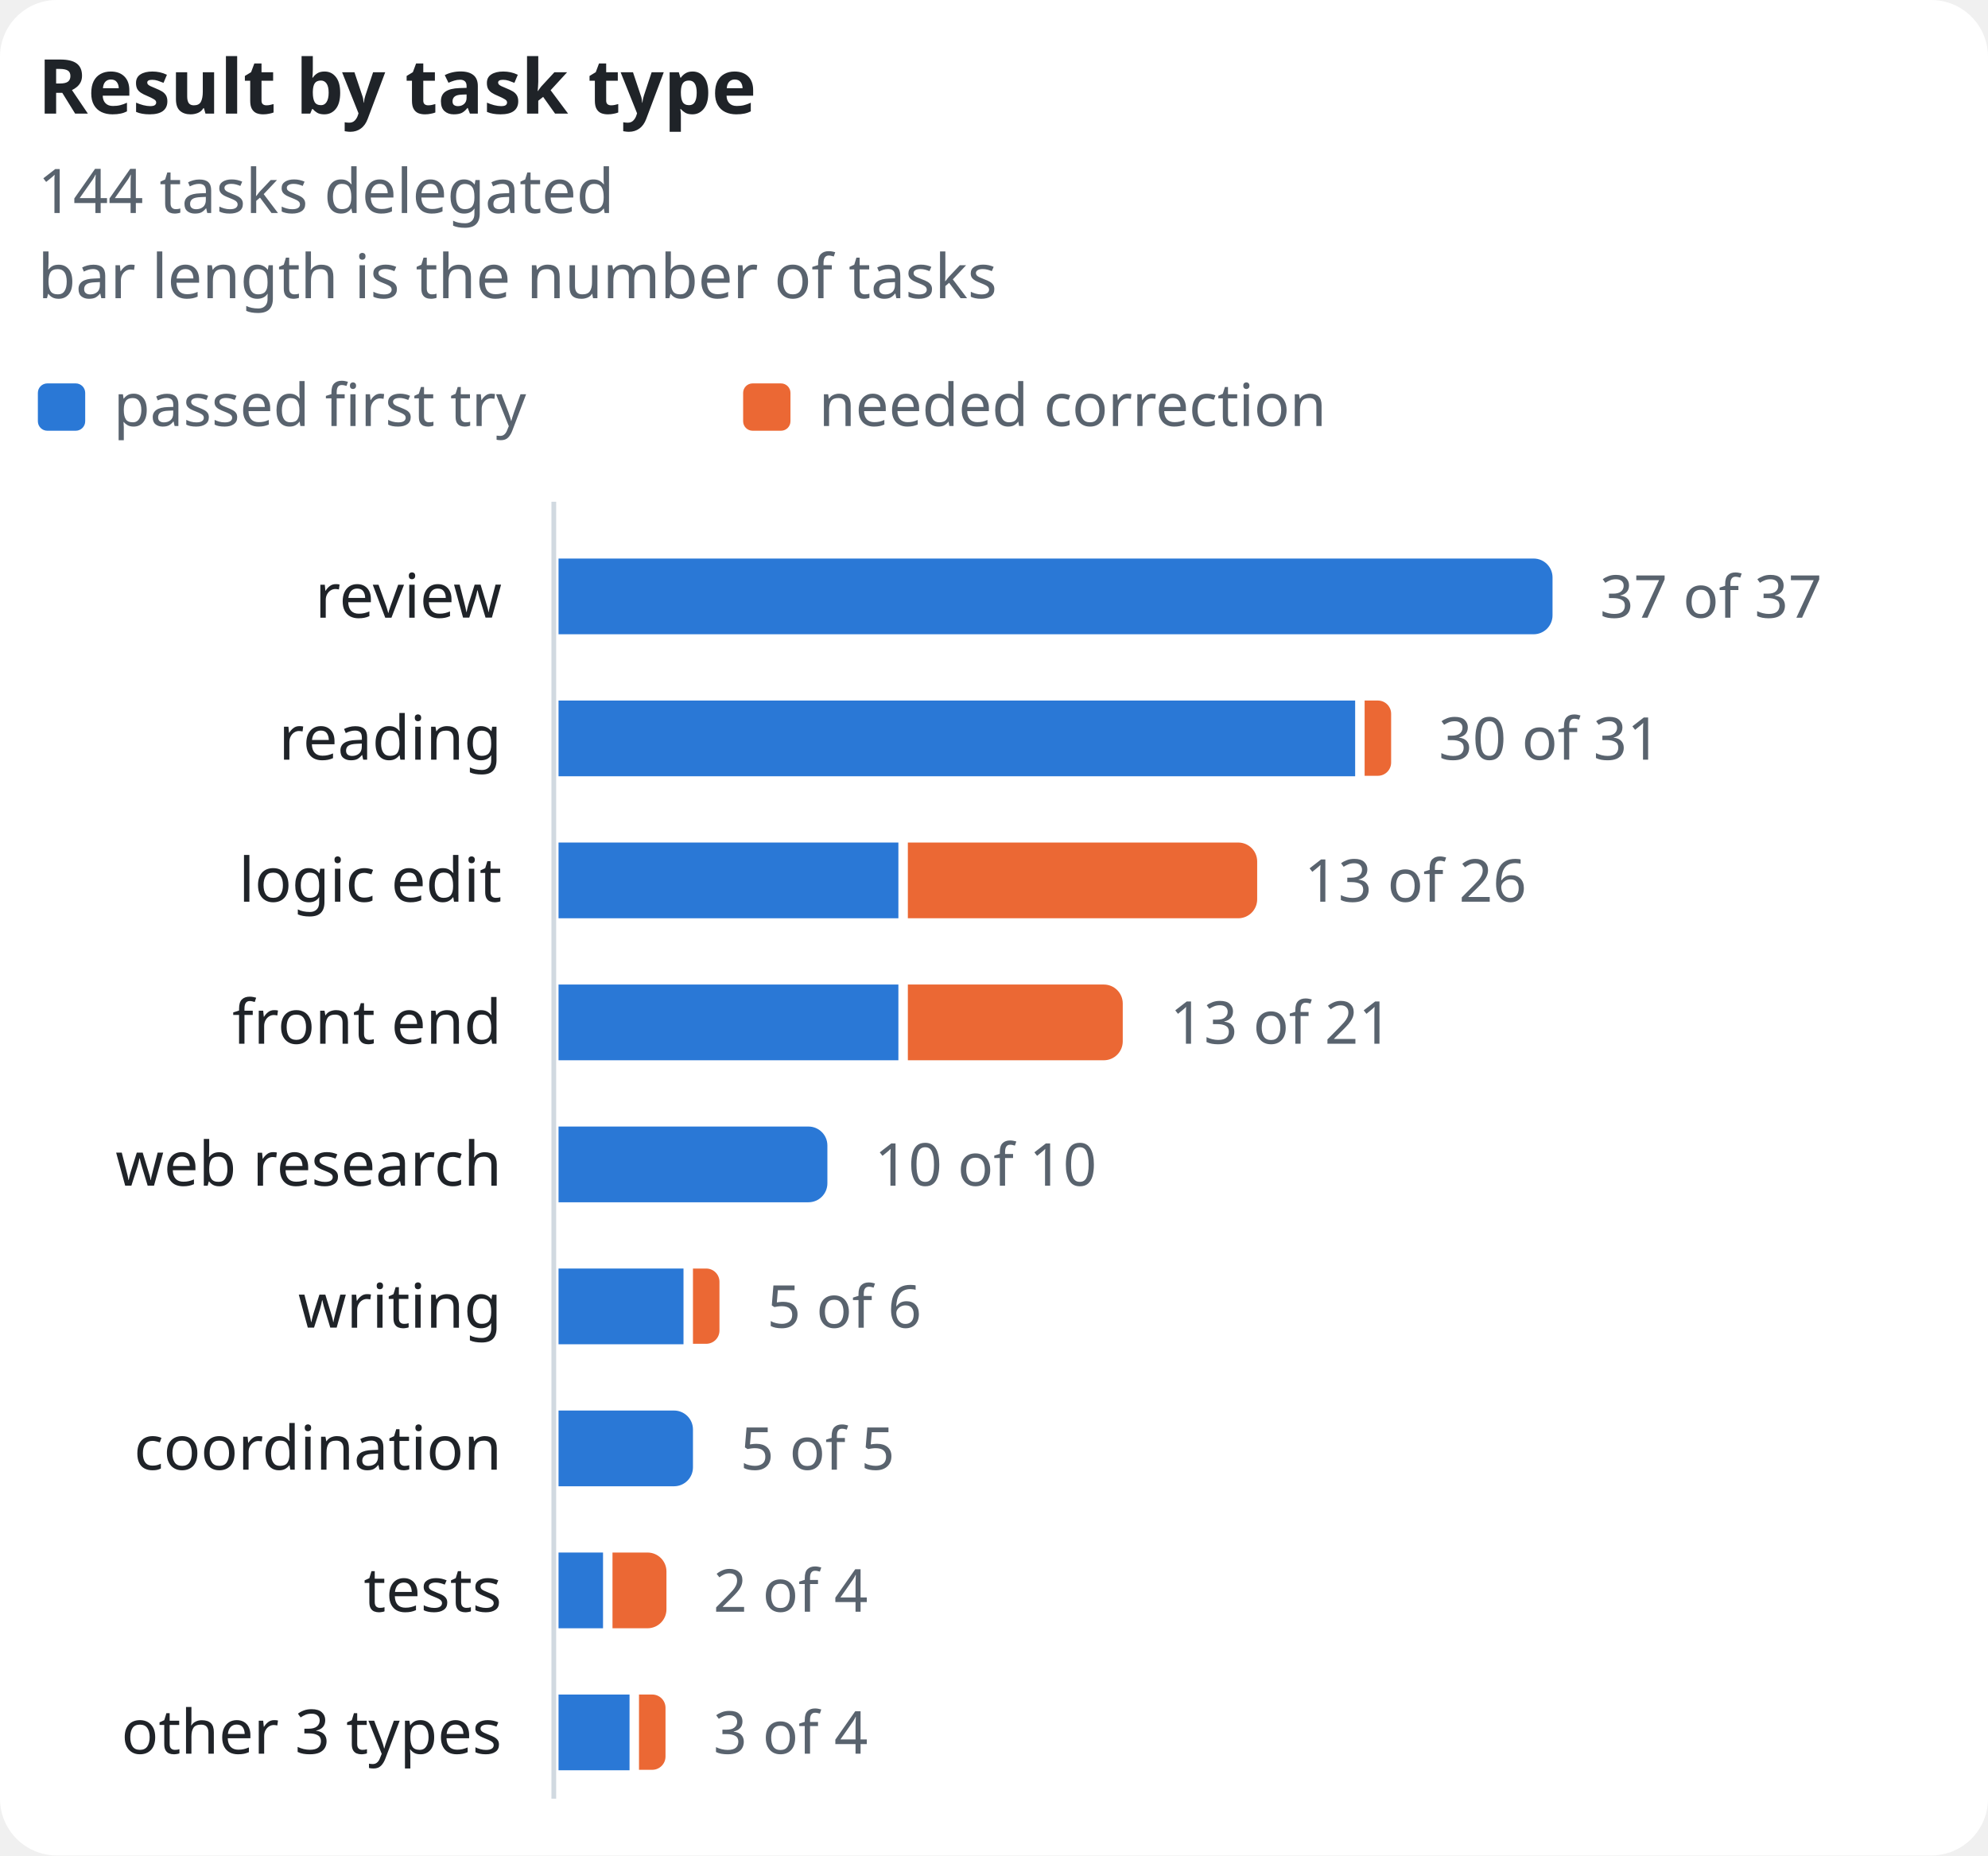
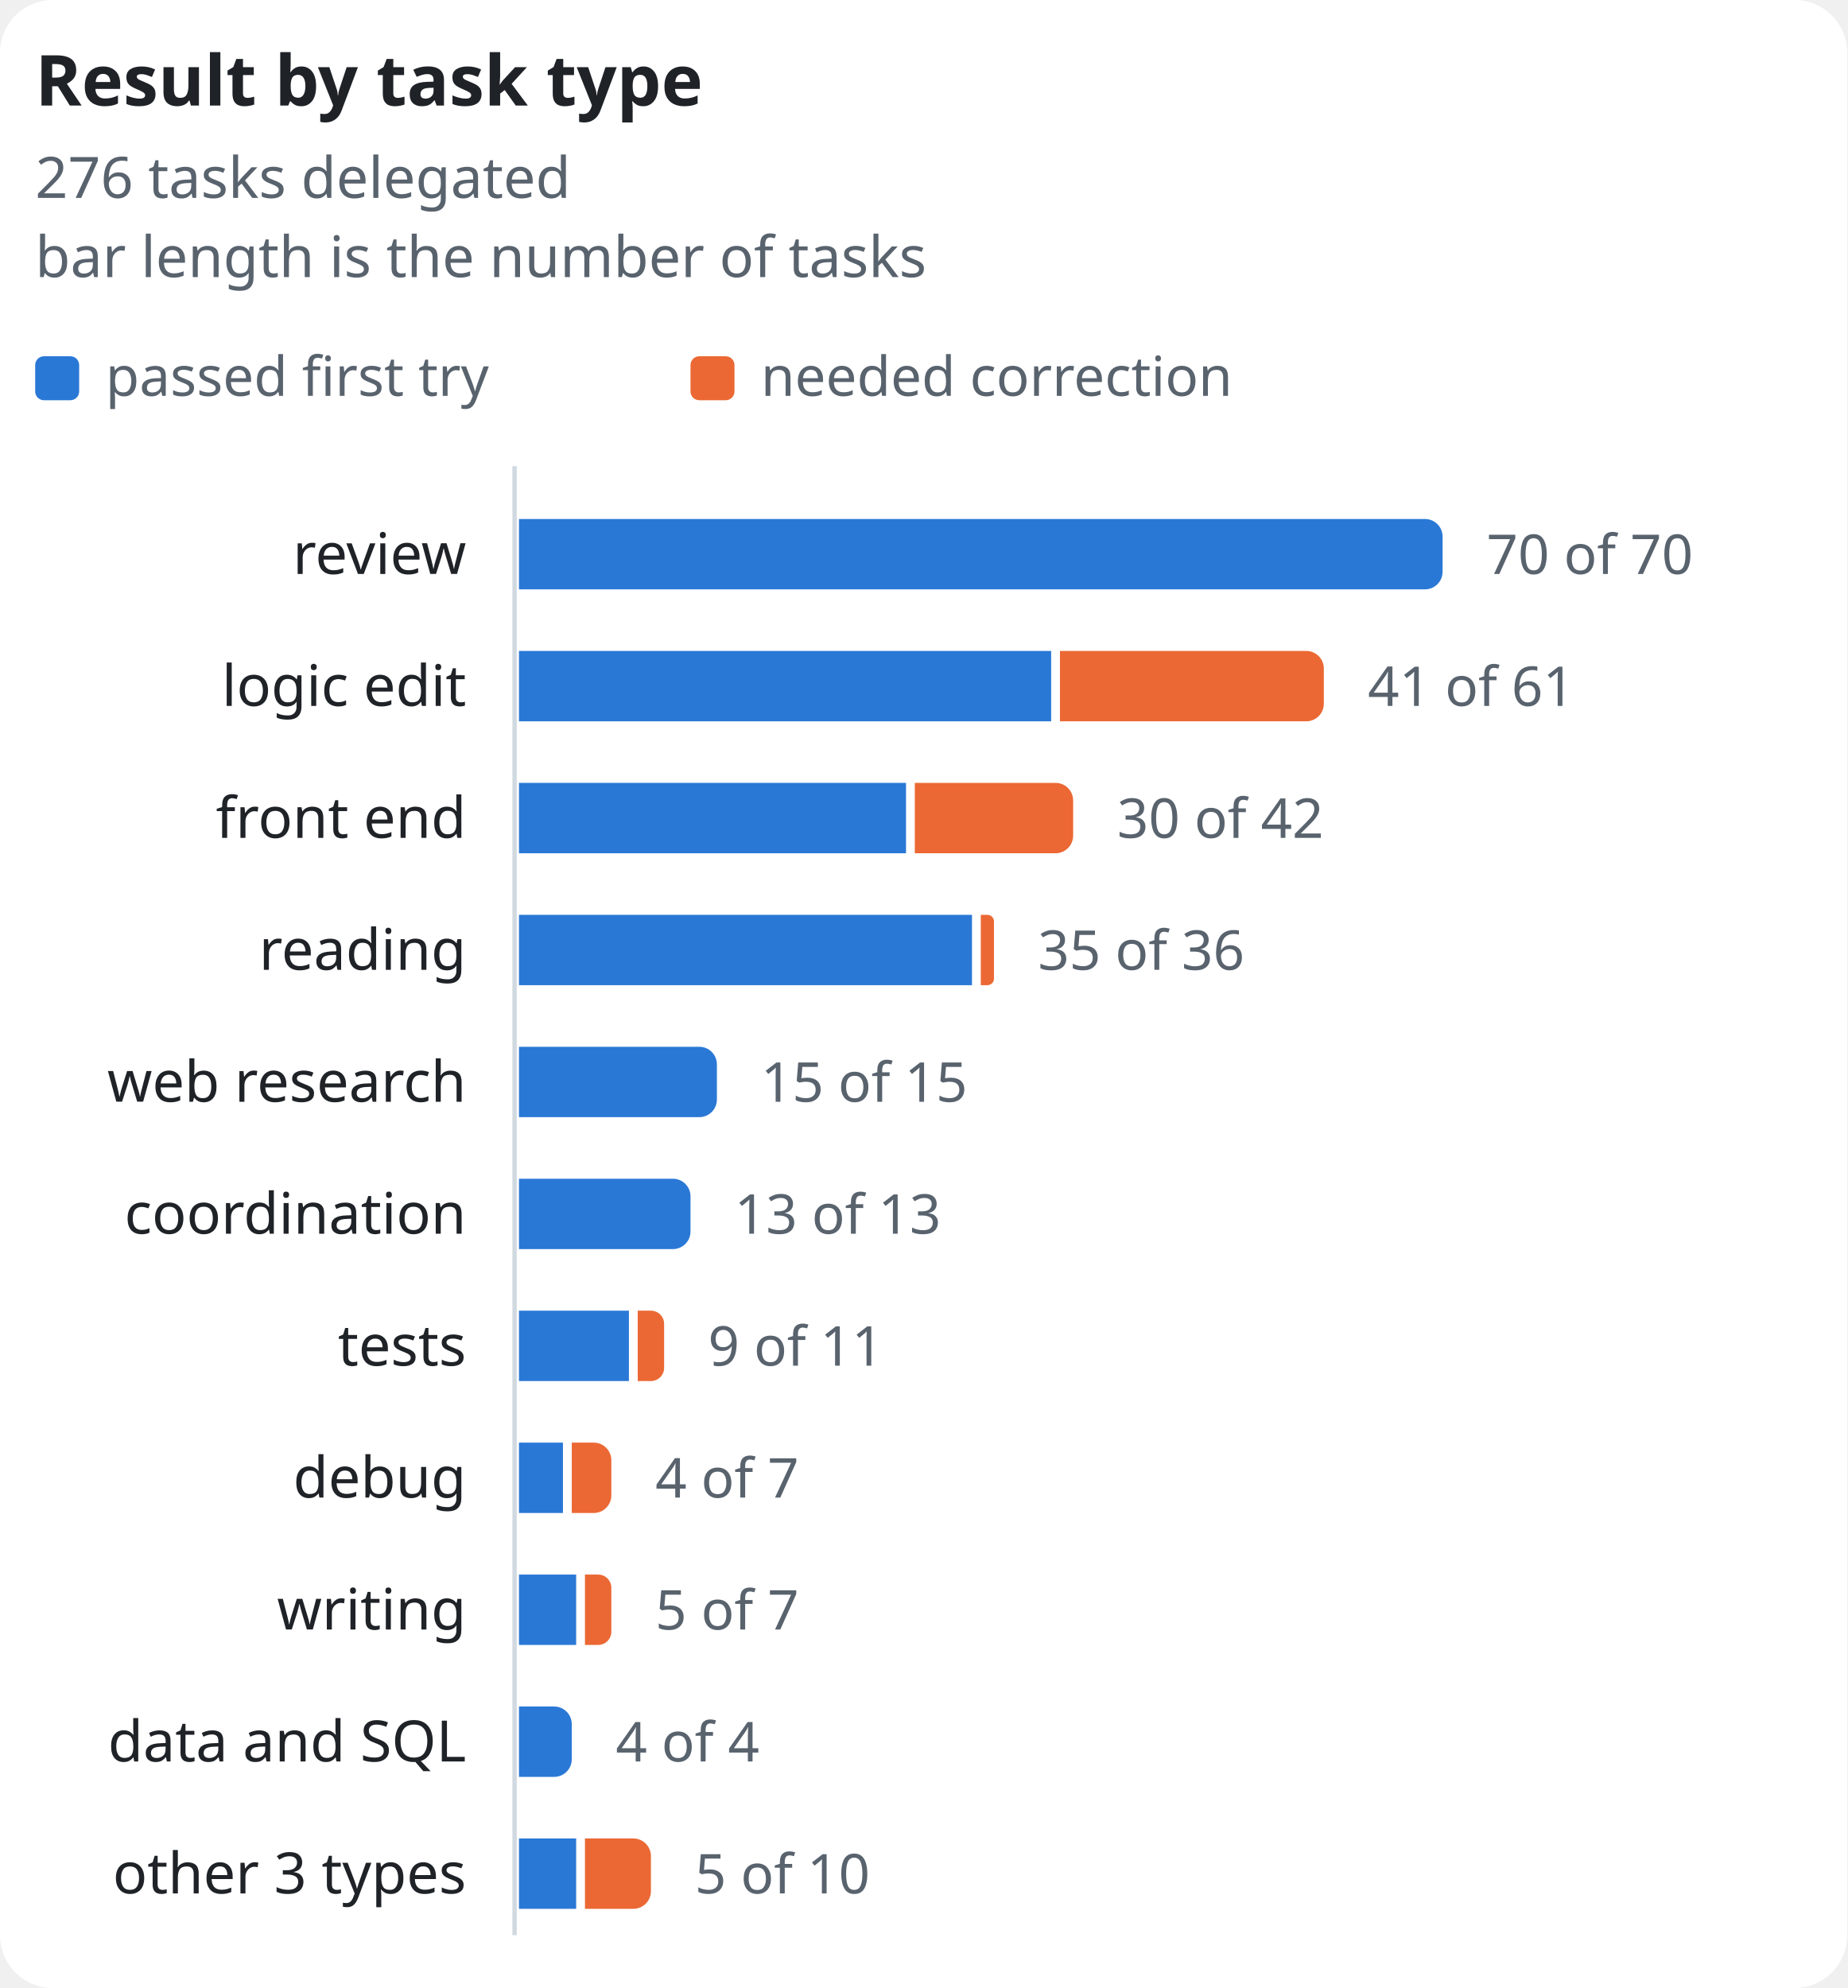
- <svg xmlns="http://www.w3.org/2000/svg" viewBox="0 0 420 392" width="420" height="392" role="img" aria-label="Result by task type: review 37 of 37 first try; reading 30 of 31 first try; logic edit 13 of 26 first try; front end 13 of 21 first try; web research 10 of 10 first try; writing 5 of 6 first try; coordination 5 of 5 first try; tests 2 of 4 first try; other 3 types 3 of 4 first try" font-family="-apple-system,BlinkMacSystemFont,'Segoe UI','Noto Sans',Helvetica,Arial,sans-serif">
-   <rect width="420" height="392" rx="12" fill="#ffffff" />
+ <svg xmlns="http://www.w3.org/2000/svg" viewBox="0 0 420 452" width="420" height="452" role="img" aria-label="Result by task type: review 70 of 70 first try; logic edit 41 of 61 first try; front end 30 of 42 first try; reading 35 of 36 first try; web research 15 of 15 first try; coordination 13 of 13 first try; tests 9 of 11 first try; debug 4 of 7 first try; writing 5 of 7 first try; data and SQL 4 of 4 first try; other 3 types 5 of 10 first try" font-family="-apple-system,BlinkMacSystemFont,'Segoe UI','Noto Sans',Helvetica,Arial,sans-serif">
+   <rect width="420" height="452" rx="12" fill="#ffffff" />
  <text x="8" y="24" font-size="16" fill="#1f2328" font-weight="700" text-anchor="start">Result by task type</text>
-   <text x="8" y="45" font-size="13" fill="#59636e" font-weight="400" text-anchor="start">144 tasks delegated</text>
+   <text x="8" y="45" font-size="13" fill="#59636e" font-weight="400" text-anchor="start">276 tasks delegated</text>
  <text x="8" y="63" font-size="13" fill="#59636e" font-weight="400" text-anchor="start">bar length is the number of tasks</text>
  <rect x="8" y="81" width="10" height="10" rx="2" fill="#2a78d6" />
  <text x="24" y="90" font-size="12.5" fill="#59636e" font-weight="400" text-anchor="start">passed first try</text>
  <rect x="157" y="81" width="10" height="10" rx="2" fill="#eb6834" />
  <text x="173" y="90" font-size="12.5" fill="#59636e" font-weight="400" text-anchor="start">needed correction</text>
-   <path d="M117 106V380" stroke="#d1d9e0" stroke-width="1" />
+   <path d="M117 106V440" stroke="#d1d9e0" stroke-width="1" />
  <text x="106" y="130.5" font-size="13" fill="#1f2328" font-weight="400" text-anchor="end">review</text>
  <path d="M118.0 118.0h206.0a4.0 4.0 0 0 1 4.0 4.0v8.0a4.0 4.0 0 0 1 -4.0 4.0h-206.0z" fill="#2a78d6" />
-   <text x="338.0" y="130.5" font-size="12.5" fill="#59636e" font-weight="400" text-anchor="start">37 of 37</text>
-   <text x="106" y="160.5" font-size="13" fill="#1f2328" font-weight="400" text-anchor="end">reading</text>
-   <rect x="118.0" y="148.0" width="168.3" height="16.0" fill="#2a78d6" />
-   <path d="M288.3 148.0h2.8a2.8 2.8 0 0 1 2.8 2.8v10.3a2.8 2.8 0 0 1 -2.8 2.8h-2.8z" fill="#eb6834" />
-   <text x="303.946" y="160.5" font-size="12.5" fill="#59636e" font-weight="400" text-anchor="start">30 of 31</text>
-   <text x="106" y="190.5" font-size="13" fill="#1f2328" font-weight="400" text-anchor="end">logic edit</text>
-   <rect x="118.0" y="178.0" width="71.8" height="16.0" fill="#2a78d6" />
-   <path d="M191.8 178.0h69.8a4.0 4.0 0 0 1 4.0 4.0v8.0a4.0 4.0 0 0 1 -4.0 4.0h-69.8z" fill="#eb6834" />
-   <text x="275.568" y="190.5" font-size="12.5" fill="#59636e" font-weight="400" text-anchor="start">13 of 26</text>
-   <text x="106" y="220.5" font-size="13" fill="#1f2328" font-weight="400" text-anchor="end">front end</text>
-   <rect x="118.0" y="208.0" width="71.8" height="16.0" fill="#2a78d6" />
-   <path d="M191.8 208.0h41.4a4.0 4.0 0 0 1 4.0 4.0v8.0a4.0 4.0 0 0 1 -4.0 4.0h-41.4z" fill="#eb6834" />
-   <text x="247.189" y="220.5" font-size="12.5" fill="#59636e" font-weight="400" text-anchor="start">13 of 21</text>
+   <text x="338.0" y="130.5" font-size="12.5" fill="#59636e" font-weight="400" text-anchor="start">70 of 70</text>
+   <text x="106" y="160.5" font-size="13" fill="#1f2328" font-weight="400" text-anchor="end">logic edit</text>
+   <rect x="118.0" y="148.0" width="121.0" height="16.0" fill="#2a78d6" />
+   <path d="M241.0 148.0h56.0a4.0 4.0 0 0 1 4.0 4.0v8.0a4.0 4.0 0 0 1 -4.0 4.0h-56.0z" fill="#eb6834" />
+   <text x="311.0" y="160.5" font-size="12.5" fill="#59636e" font-weight="400" text-anchor="start">41 of 61</text>
+   <text x="106" y="190.5" font-size="13" fill="#1f2328" font-weight="400" text-anchor="end">front end</text>
+   <rect x="118.0" y="178.0" width="88.0" height="16.0" fill="#2a78d6" />
+   <path d="M208.0 178.0h32.0a4.0 4.0 0 0 1 4.0 4.0v8.0a4.0 4.0 0 0 1 -4.0 4.0h-32.0z" fill="#eb6834" />
+   <text x="254.0" y="190.5" font-size="12.5" fill="#59636e" font-weight="400" text-anchor="start">30 of 42</text>
+   <text x="106" y="220.5" font-size="13" fill="#1f2328" font-weight="400" text-anchor="end">reading</text>
+   <rect x="118.0" y="208.0" width="103.0" height="16.0" fill="#2a78d6" />
+   <path d="M223.0 208.0h1.5a1.5 1.5 0 0 1 1.5 1.5v13.0a1.5 1.5 0 0 1 -1.5 1.5h-1.5z" fill="#eb6834" />
+   <text x="236.0" y="220.5" font-size="12.5" fill="#59636e" font-weight="400" text-anchor="start">35 of 36</text>
  <text x="106" y="250.5" font-size="13" fill="#1f2328" font-weight="400" text-anchor="end">web research</text>
-   <path d="M118.0 238.0h52.8a4.0 4.0 0 0 1 4.0 4.0v8.0a4.0 4.0 0 0 1 -4.0 4.0h-52.8z" fill="#2a78d6" />
-   <text x="184.757" y="250.5" font-size="12.5" fill="#59636e" font-weight="400" text-anchor="start">10 of 10</text>
-   <text x="106" y="280.5" font-size="13" fill="#1f2328" font-weight="400" text-anchor="end">writing</text>
-   <rect x="118.0" y="268.0" width="26.4" height="16.0" fill="#2a78d6" />
-   <path d="M146.4 268.0h2.8a2.8 2.8 0 0 1 2.8 2.8v10.3a2.8 2.8 0 0 1 -2.8 2.8h-2.8z" fill="#eb6834" />
-   <text x="162.054" y="280.5" font-size="12.5" fill="#59636e" font-weight="400" text-anchor="start">5 of 6</text>
-   <text x="106" y="310.5" font-size="13" fill="#1f2328" font-weight="400" text-anchor="end">coordination</text>
-   <path d="M118.0 298.0h24.4a4.0 4.0 0 0 1 4.0 4.0v8.0a4.0 4.0 0 0 1 -4.0 4.0h-24.4z" fill="#2a78d6" />
-   <text x="156.378" y="310.5" font-size="12.5" fill="#59636e" font-weight="400" text-anchor="start">5 of 5</text>
-   <text x="106" y="340.5" font-size="13" fill="#1f2328" font-weight="400" text-anchor="end">tests</text>
-   <rect x="118.0" y="328.0" width="9.4" height="16.0" fill="#2a78d6" />
-   <path d="M129.4 328.0h7.4a4.0 4.0 0 0 1 4.0 4.0v8.0a4.0 4.0 0 0 1 -4.0 4.0h-7.4z" fill="#eb6834" />
-   <text x="150.703" y="340.5" font-size="12.5" fill="#59636e" font-weight="400" text-anchor="start">2 of 4</text>
-   <text x="106" y="370.5" font-size="13" fill="#1f2328" font-weight="400" text-anchor="end">other 3 types</text>
-   <rect x="118.0" y="358.0" width="15.0" height="16.0" fill="#2a78d6" />
-   <path d="M135.0 358.0h2.8a2.8 2.8 0 0 1 2.8 2.8v10.3a2.8 2.8 0 0 1 -2.8 2.8h-2.8z" fill="#eb6834" />
-   <text x="150.703" y="370.5" font-size="12.5" fill="#59636e" font-weight="400" text-anchor="start">3 of 4</text>
+   <path d="M118.0 238.0h41.0a4.0 4.0 0 0 1 4.0 4.0v8.0a4.0 4.0 0 0 1 -4.0 4.0h-41.0z" fill="#2a78d6" />
+   <text x="173.0" y="250.5" font-size="12.5" fill="#59636e" font-weight="400" text-anchor="start">15 of 15</text>
+   <text x="106" y="280.5" font-size="13" fill="#1f2328" font-weight="400" text-anchor="end">coordination</text>
+   <path d="M118.0 268.0h35.0a4.0 4.0 0 0 1 4.0 4.0v8.0a4.0 4.0 0 0 1 -4.0 4.0h-35.0z" fill="#2a78d6" />
+   <text x="167.0" y="280.5" font-size="12.5" fill="#59636e" font-weight="400" text-anchor="start">13 of 13</text>
+   <text x="106" y="310.5" font-size="13" fill="#1f2328" font-weight="400" text-anchor="end">tests</text>
+   <rect x="118.0" y="298.0" width="25.0" height="16.0" fill="#2a78d6" />
+   <path d="M145.0 298.0h3.0a3.0 3.0 0 0 1 3.0 3.0v10.0a3.0 3.0 0 0 1 -3.0 3.0h-3.0z" fill="#eb6834" />
+   <text x="161.0" y="310.5" font-size="12.5" fill="#59636e" font-weight="400" text-anchor="start">9 of 11</text>
+   <text x="106" y="340.5" font-size="13" fill="#1f2328" font-weight="400" text-anchor="end">debug</text>
+   <rect x="118.0" y="328.0" width="10.0" height="16.0" fill="#2a78d6" />
+   <path d="M130.0 328.0h5.0a4.0 4.0 0 0 1 4.0 4.0v8.0a4.0 4.0 0 0 1 -4.0 4.0h-5.0z" fill="#eb6834" />
+   <text x="149.0" y="340.5" font-size="12.5" fill="#59636e" font-weight="400" text-anchor="start">4 of 7</text>
+   <text x="106" y="370.5" font-size="13" fill="#1f2328" font-weight="400" text-anchor="end">writing</text>
+   <rect x="118.0" y="358.0" width="13.0" height="16.0" fill="#2a78d6" />
+   <path d="M133.0 358.0h3.0a3.0 3.0 0 0 1 3.0 3.0v10.0a3.0 3.0 0 0 1 -3.0 3.0h-3.0z" fill="#eb6834" />
+   <text x="149.0" y="370.5" font-size="12.5" fill="#59636e" font-weight="400" text-anchor="start">5 of 7</text>
+   <text x="106" y="400.5" font-size="13" fill="#1f2328" font-weight="400" text-anchor="end">data and SQL</text>
+   <path d="M118.0 388.0h8.0a4.0 4.0 0 0 1 4.0 4.0v8.0a4.0 4.0 0 0 1 -4.0 4.0h-8.0z" fill="#2a78d6" />
+   <text x="140.0" y="400.5" font-size="12.5" fill="#59636e" font-weight="400" text-anchor="start">4 of 4</text>
+   <text x="106" y="430.5" font-size="13" fill="#1f2328" font-weight="400" text-anchor="end">other 3 types</text>
+   <rect x="118.0" y="418.0" width="13.0" height="16.0" fill="#2a78d6" />
+   <path d="M133.0 418.0h11.0a4.0 4.0 0 0 1 4.0 4.0v8.0a4.0 4.0 0 0 1 -4.0 4.0h-11.0z" fill="#eb6834" />
+   <text x="158.0" y="430.5" font-size="12.5" fill="#59636e" font-weight="400" text-anchor="start">5 of 10</text>
</svg>
